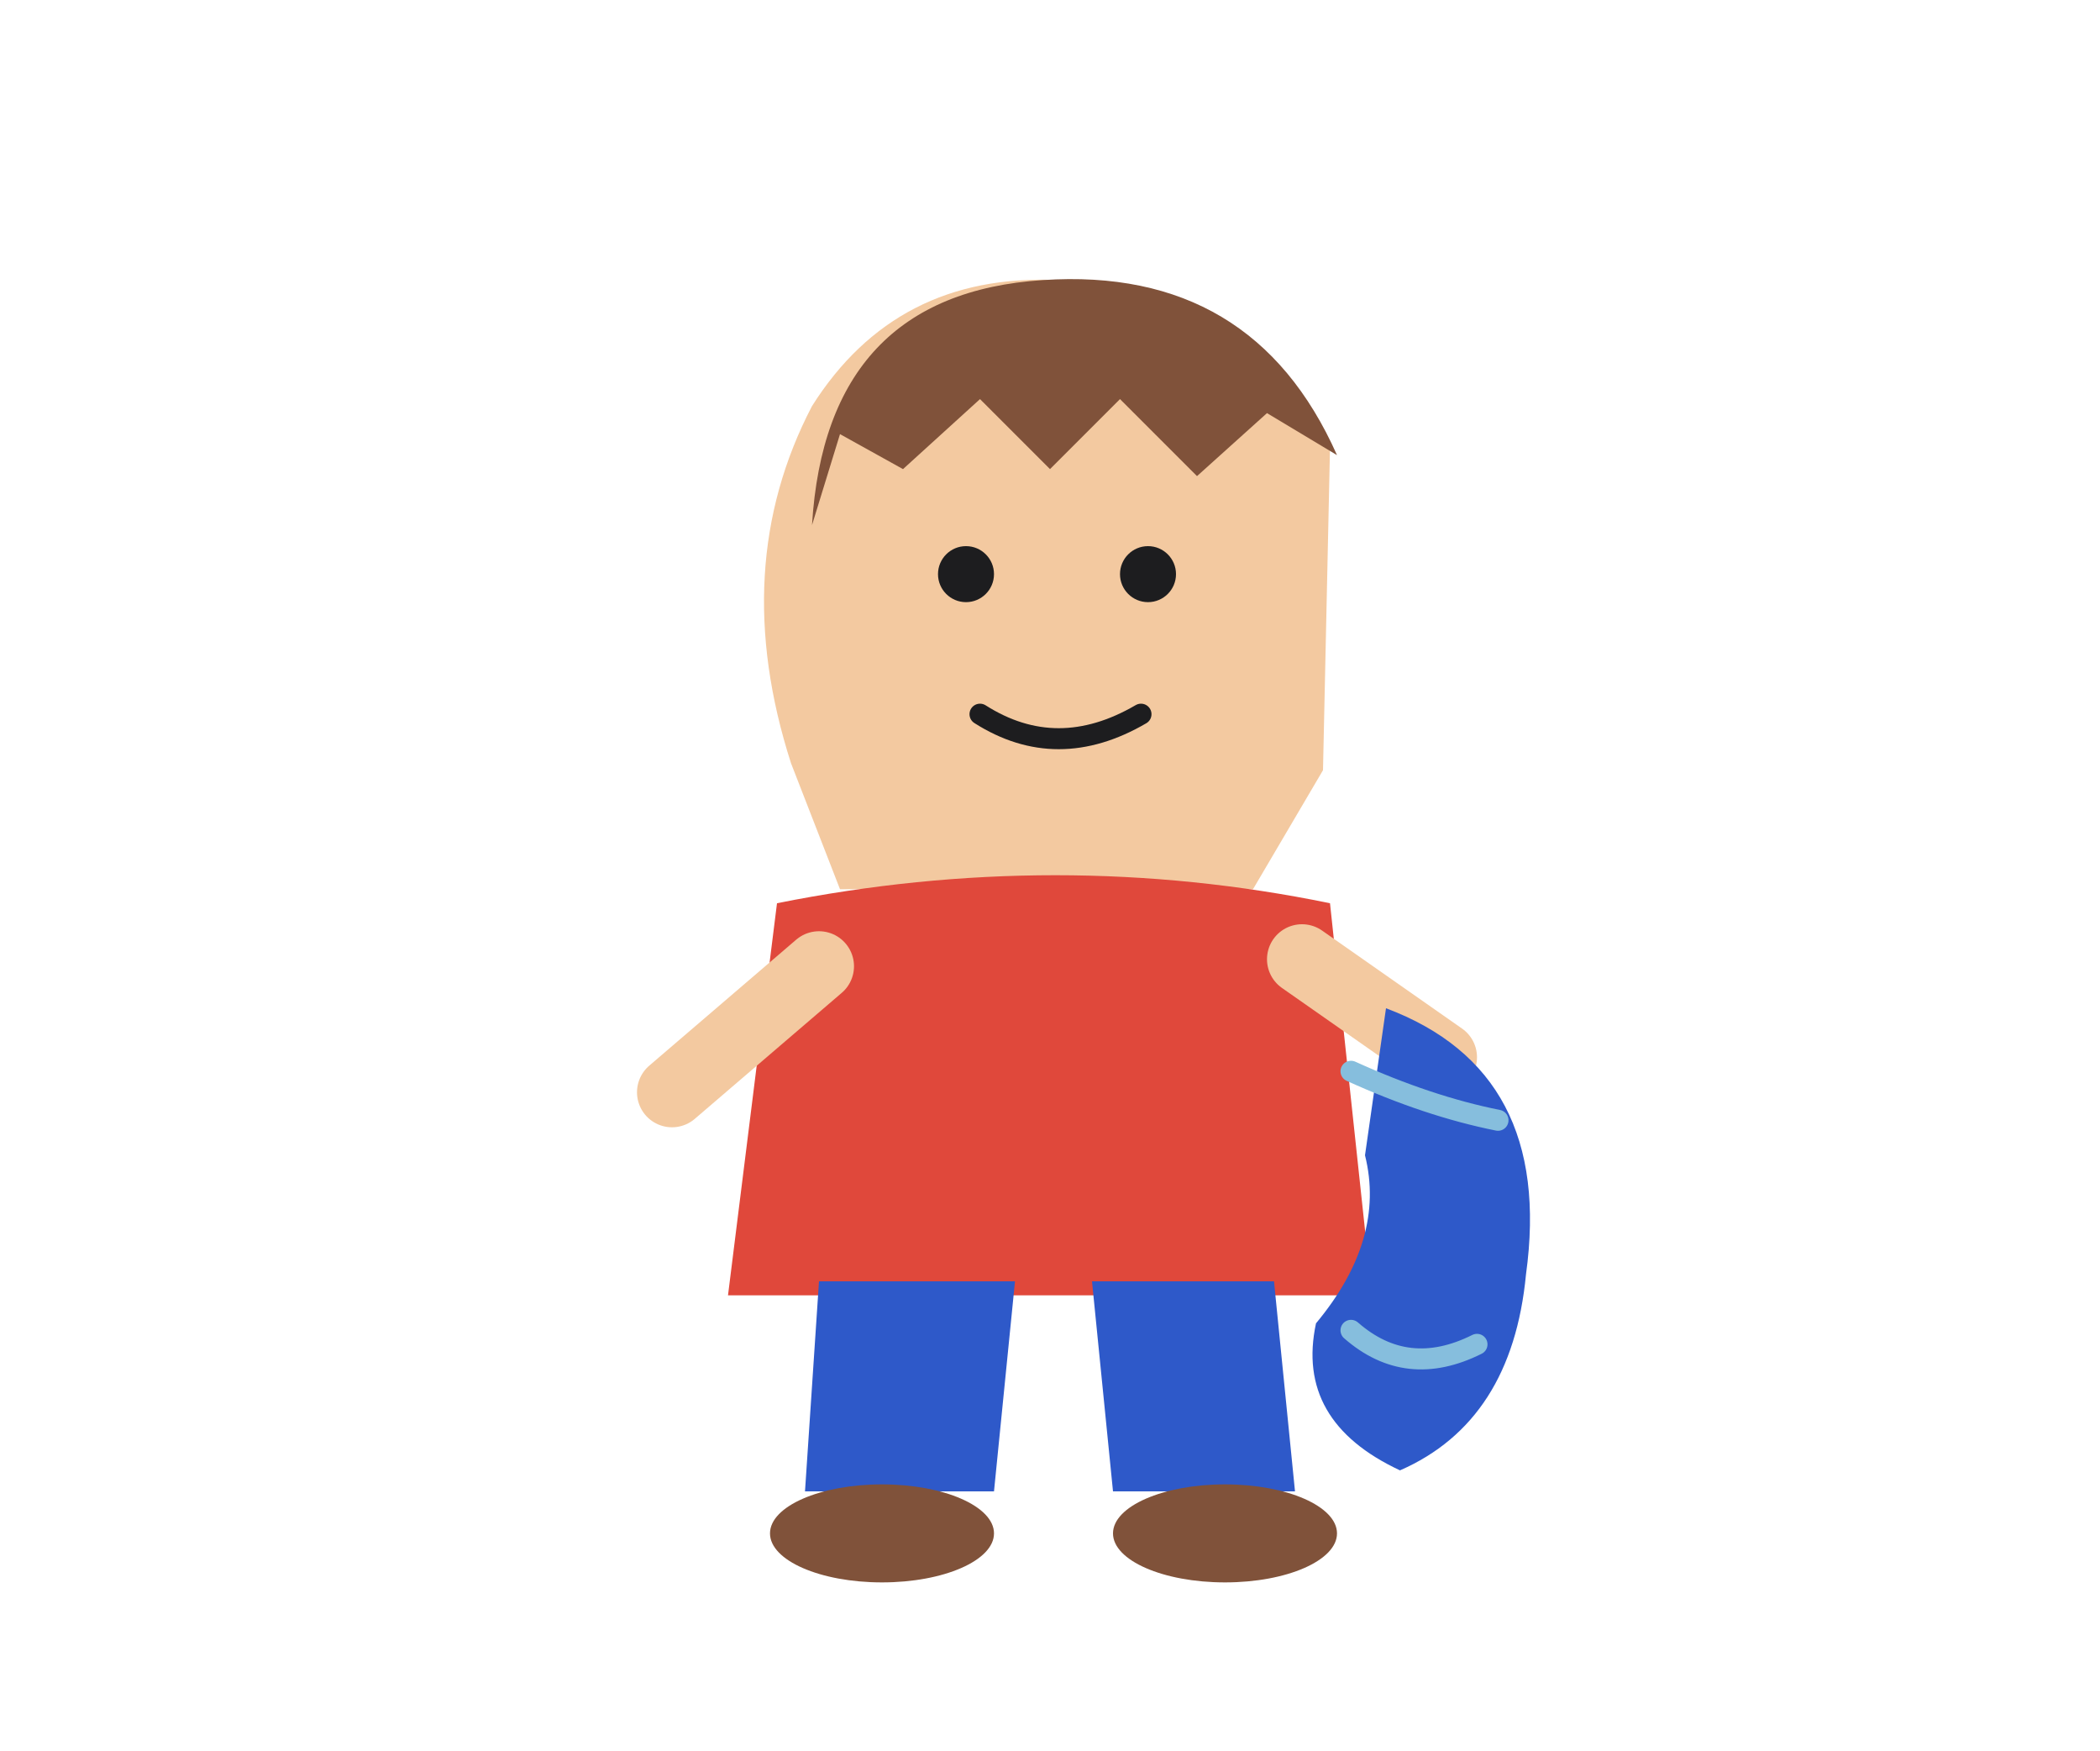
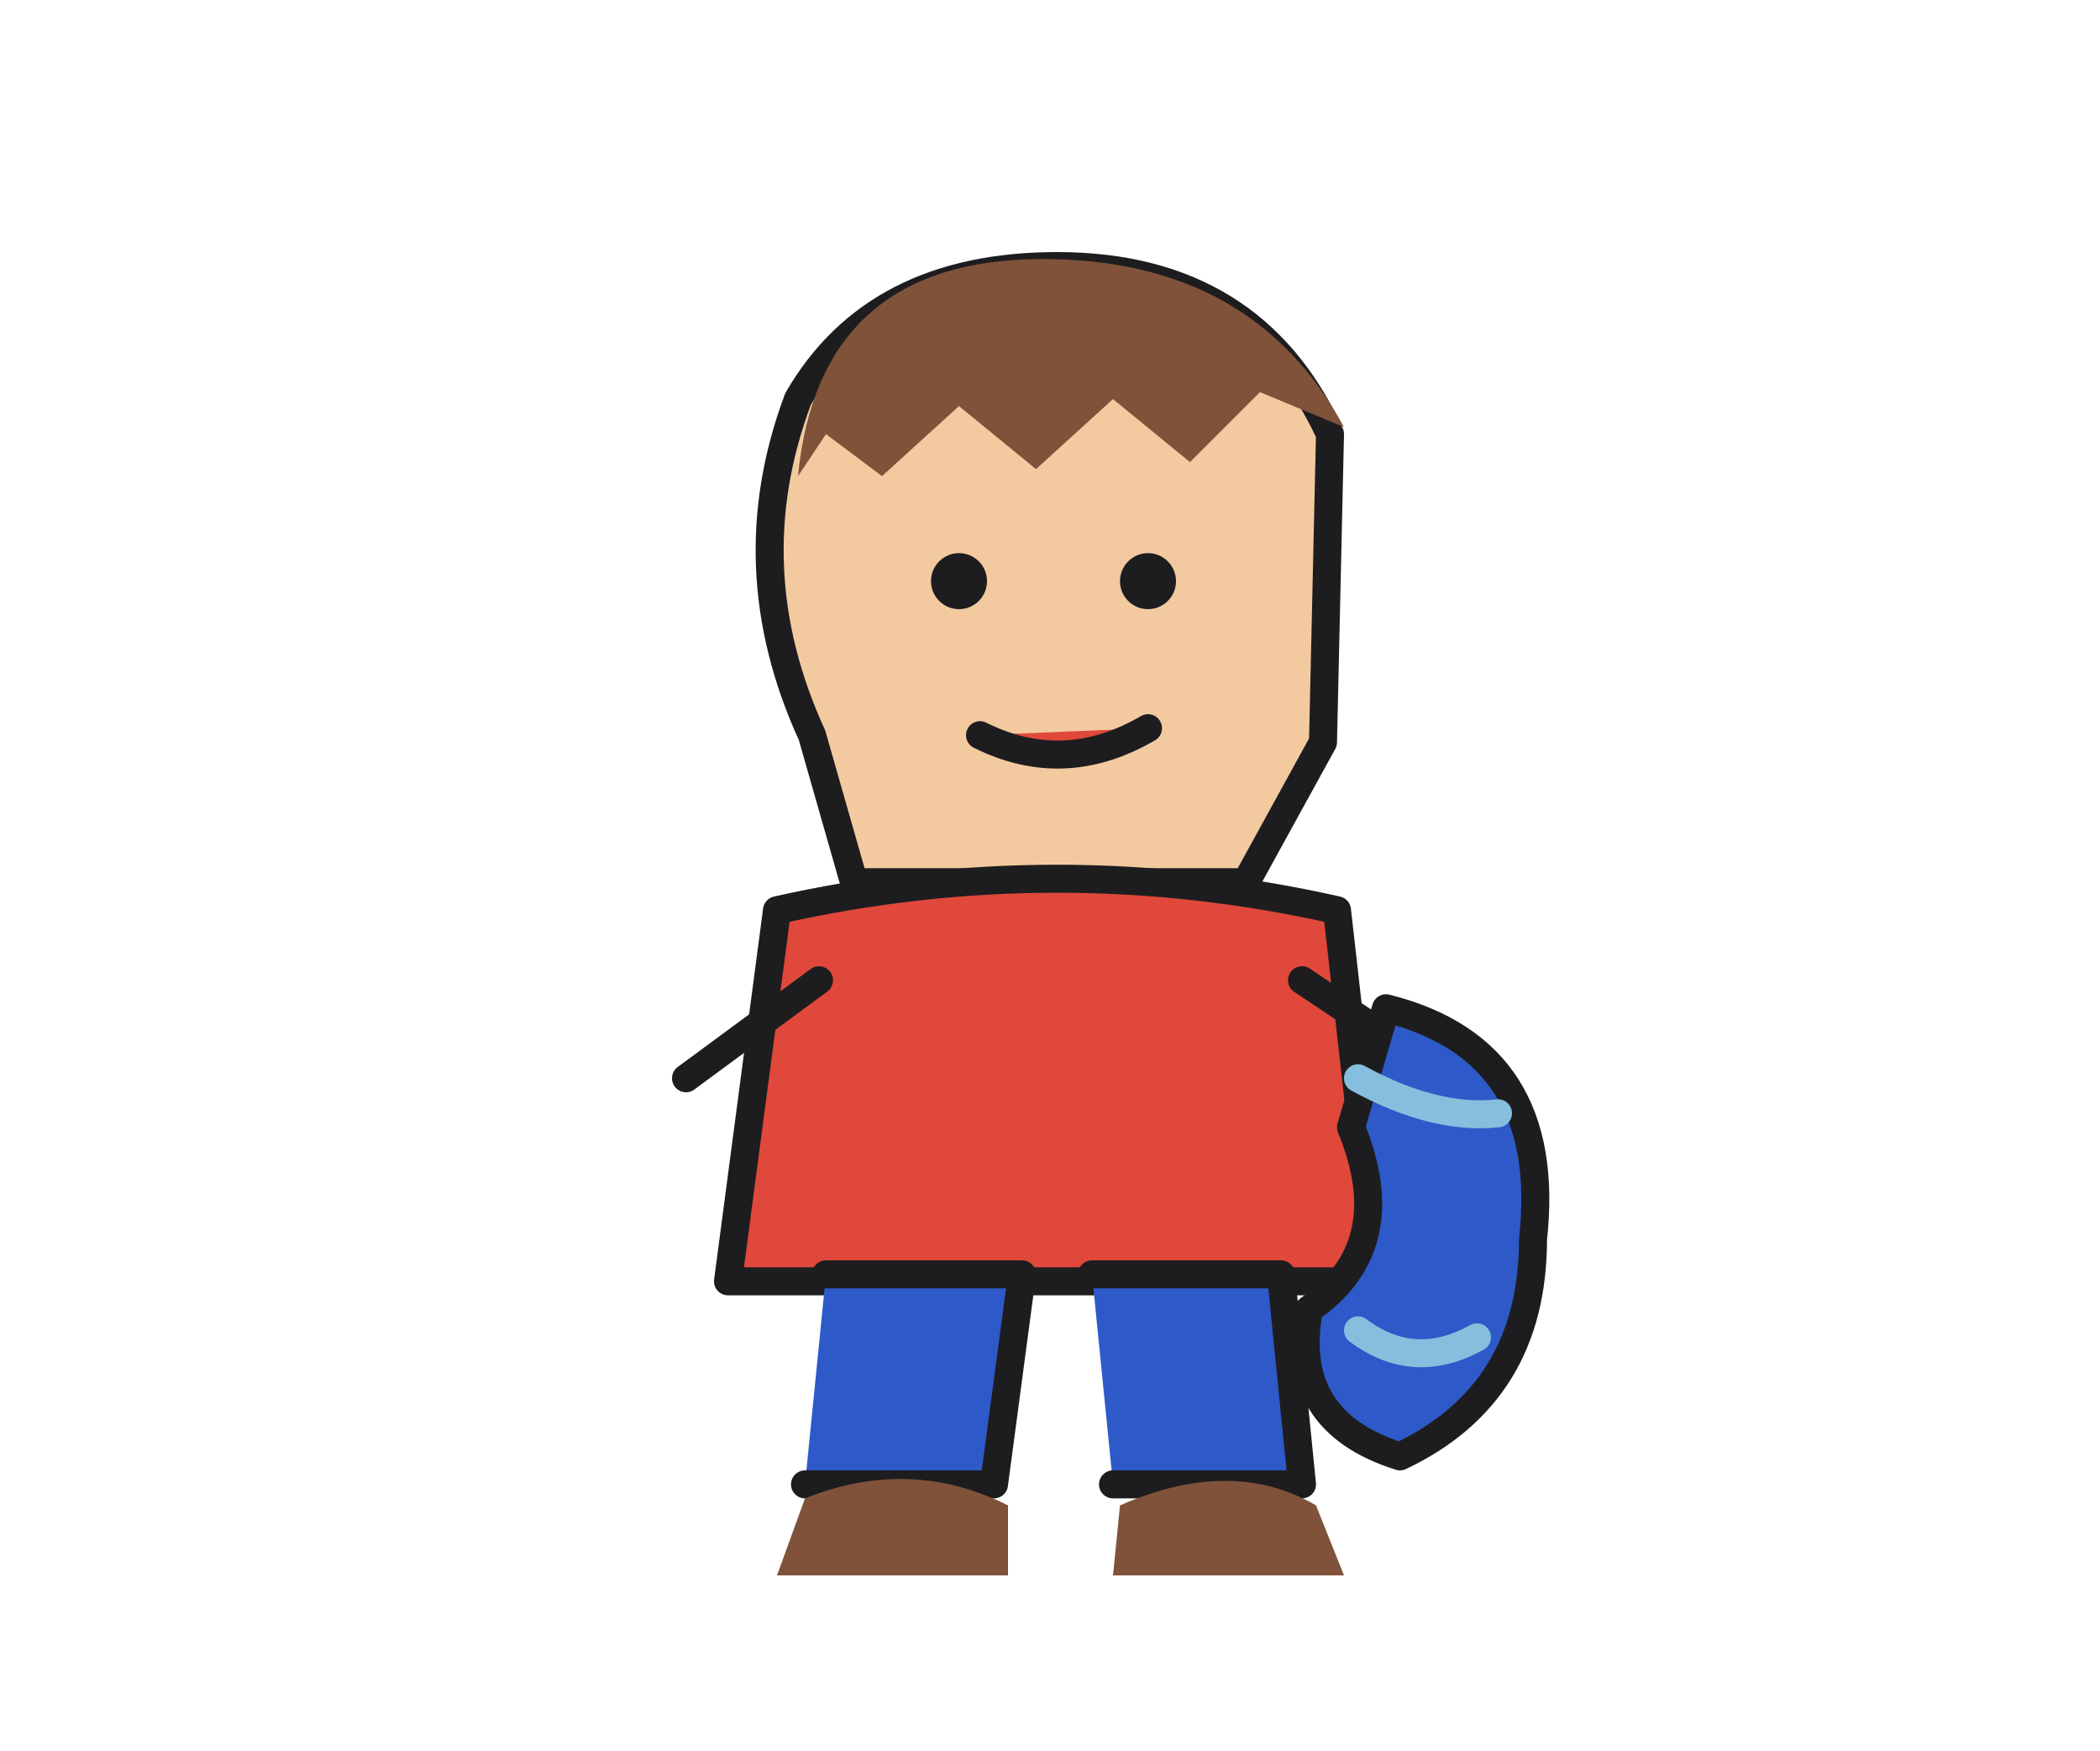
<svg xmlns="http://www.w3.org/2000/svg" width="300" height="250" viewBox="0 0 300 250">
-   <path d="M113 109 Q104 81 116 58 Q128 39 151 40 Q179 40 190 64 L189 110 L179 127 L120 127Z" fill="#F3C9A0" />
-   <path d="M116 75 Q118 42 149 40 Q179 38 191 65 L181 59 L171 68 L160 57 L150 67 L140 57 L129 67 L120 62Z" fill="#80523A" />
-   <circle cx="138" cy="82" r="4" fill="#1D1D1F" />
-   <circle cx="164" cy="82" r="4" fill="#1D1D1F" />
-   <path d="M140 102 Q151 109 163 102" fill="none" stroke="#1D1D1F" stroke-width="3" stroke-linecap="round" />
-   <path d="M111 129 Q151 121 190 129 L196 185 L104 185Z" fill="#E0483B" />
-   <path d="M117 138 L96 156 M186 137 L206 151" stroke="#F3C9A0" stroke-width="10" stroke-linecap="round" />
-   <path d="M198 144 Q222 153 218 182 Q216 203 200 210 Q185 203 188 189 Q198 177 195 165Z" fill="#2E59C9" />
-   <path d="M193 153 Q204 158 214 160 M193 190 Q201 197 211 192" fill="none" stroke="#86BEDD" stroke-width="3" stroke-linecap="round" />
-   <path d="M117 183 L145 183 L142 213 L115 213Z M156 183 L182 183 L185 213 L159 213Z" fill="#2E59C9" />
-   <ellipse cx="126" cy="219" rx="16" ry="7" fill="#80523A" />
-   <ellipse cx="175" cy="219" rx="16" ry="7" fill="#80523A" />
+   <g stroke="#1D1D1F" stroke-width="4" stroke-linecap="round" stroke-linejoin="round">
+     <path d="M116 105 Q105 81 114 57 Q125 38 151 38 Q179 38 190 62 L189 106 L178 126 L122 126Z" fill="#F3C9A0" />
+     <path d="M114 68 Q117 37 149 37 Q179 37 192 61 L180 56 L170 66 L159 57 L148 67 L137 58 L126 68 L118 62Z" fill="#80523A" stroke="none" />
+     <circle cx="137" cy="83" r="4" fill="#1D1D1F" stroke="none" />
+     <circle cx="164" cy="83" r="4" fill="#1D1D1F" stroke="none" />
+     <path d="M140 105 Q152 111 164 104 M111 130 Q151 121 191 130 L197 183 L104 183Z" fill="#E0483B" />
+     <path d="M117 140 L98 154 M186 140 L207 154" fill="none" />
+     <path d="M198 144 Q222 150 219 177 Q219 199 200 208 Q184 203 187 187 Q200 178 193 161Z" fill="#2E59C9" />
+     <path d="M194 154 Q205 160 214 159 M194 190 Q202 196 211 191" fill="none" stroke="#86BEDD" />
+     <path d="M118 182 L146 182 L142 212 L115 212 M156 182 L183 182 L186 212 L159 212" fill="#2E59C9" />
+     <path d="M115 214 Q130 208 144 215 L144 225 L111 225Z M160 215 Q176 208 188 215 L192 225 L159 225Z" fill="#80523A" stroke="none" />
+   </g>
</svg>
